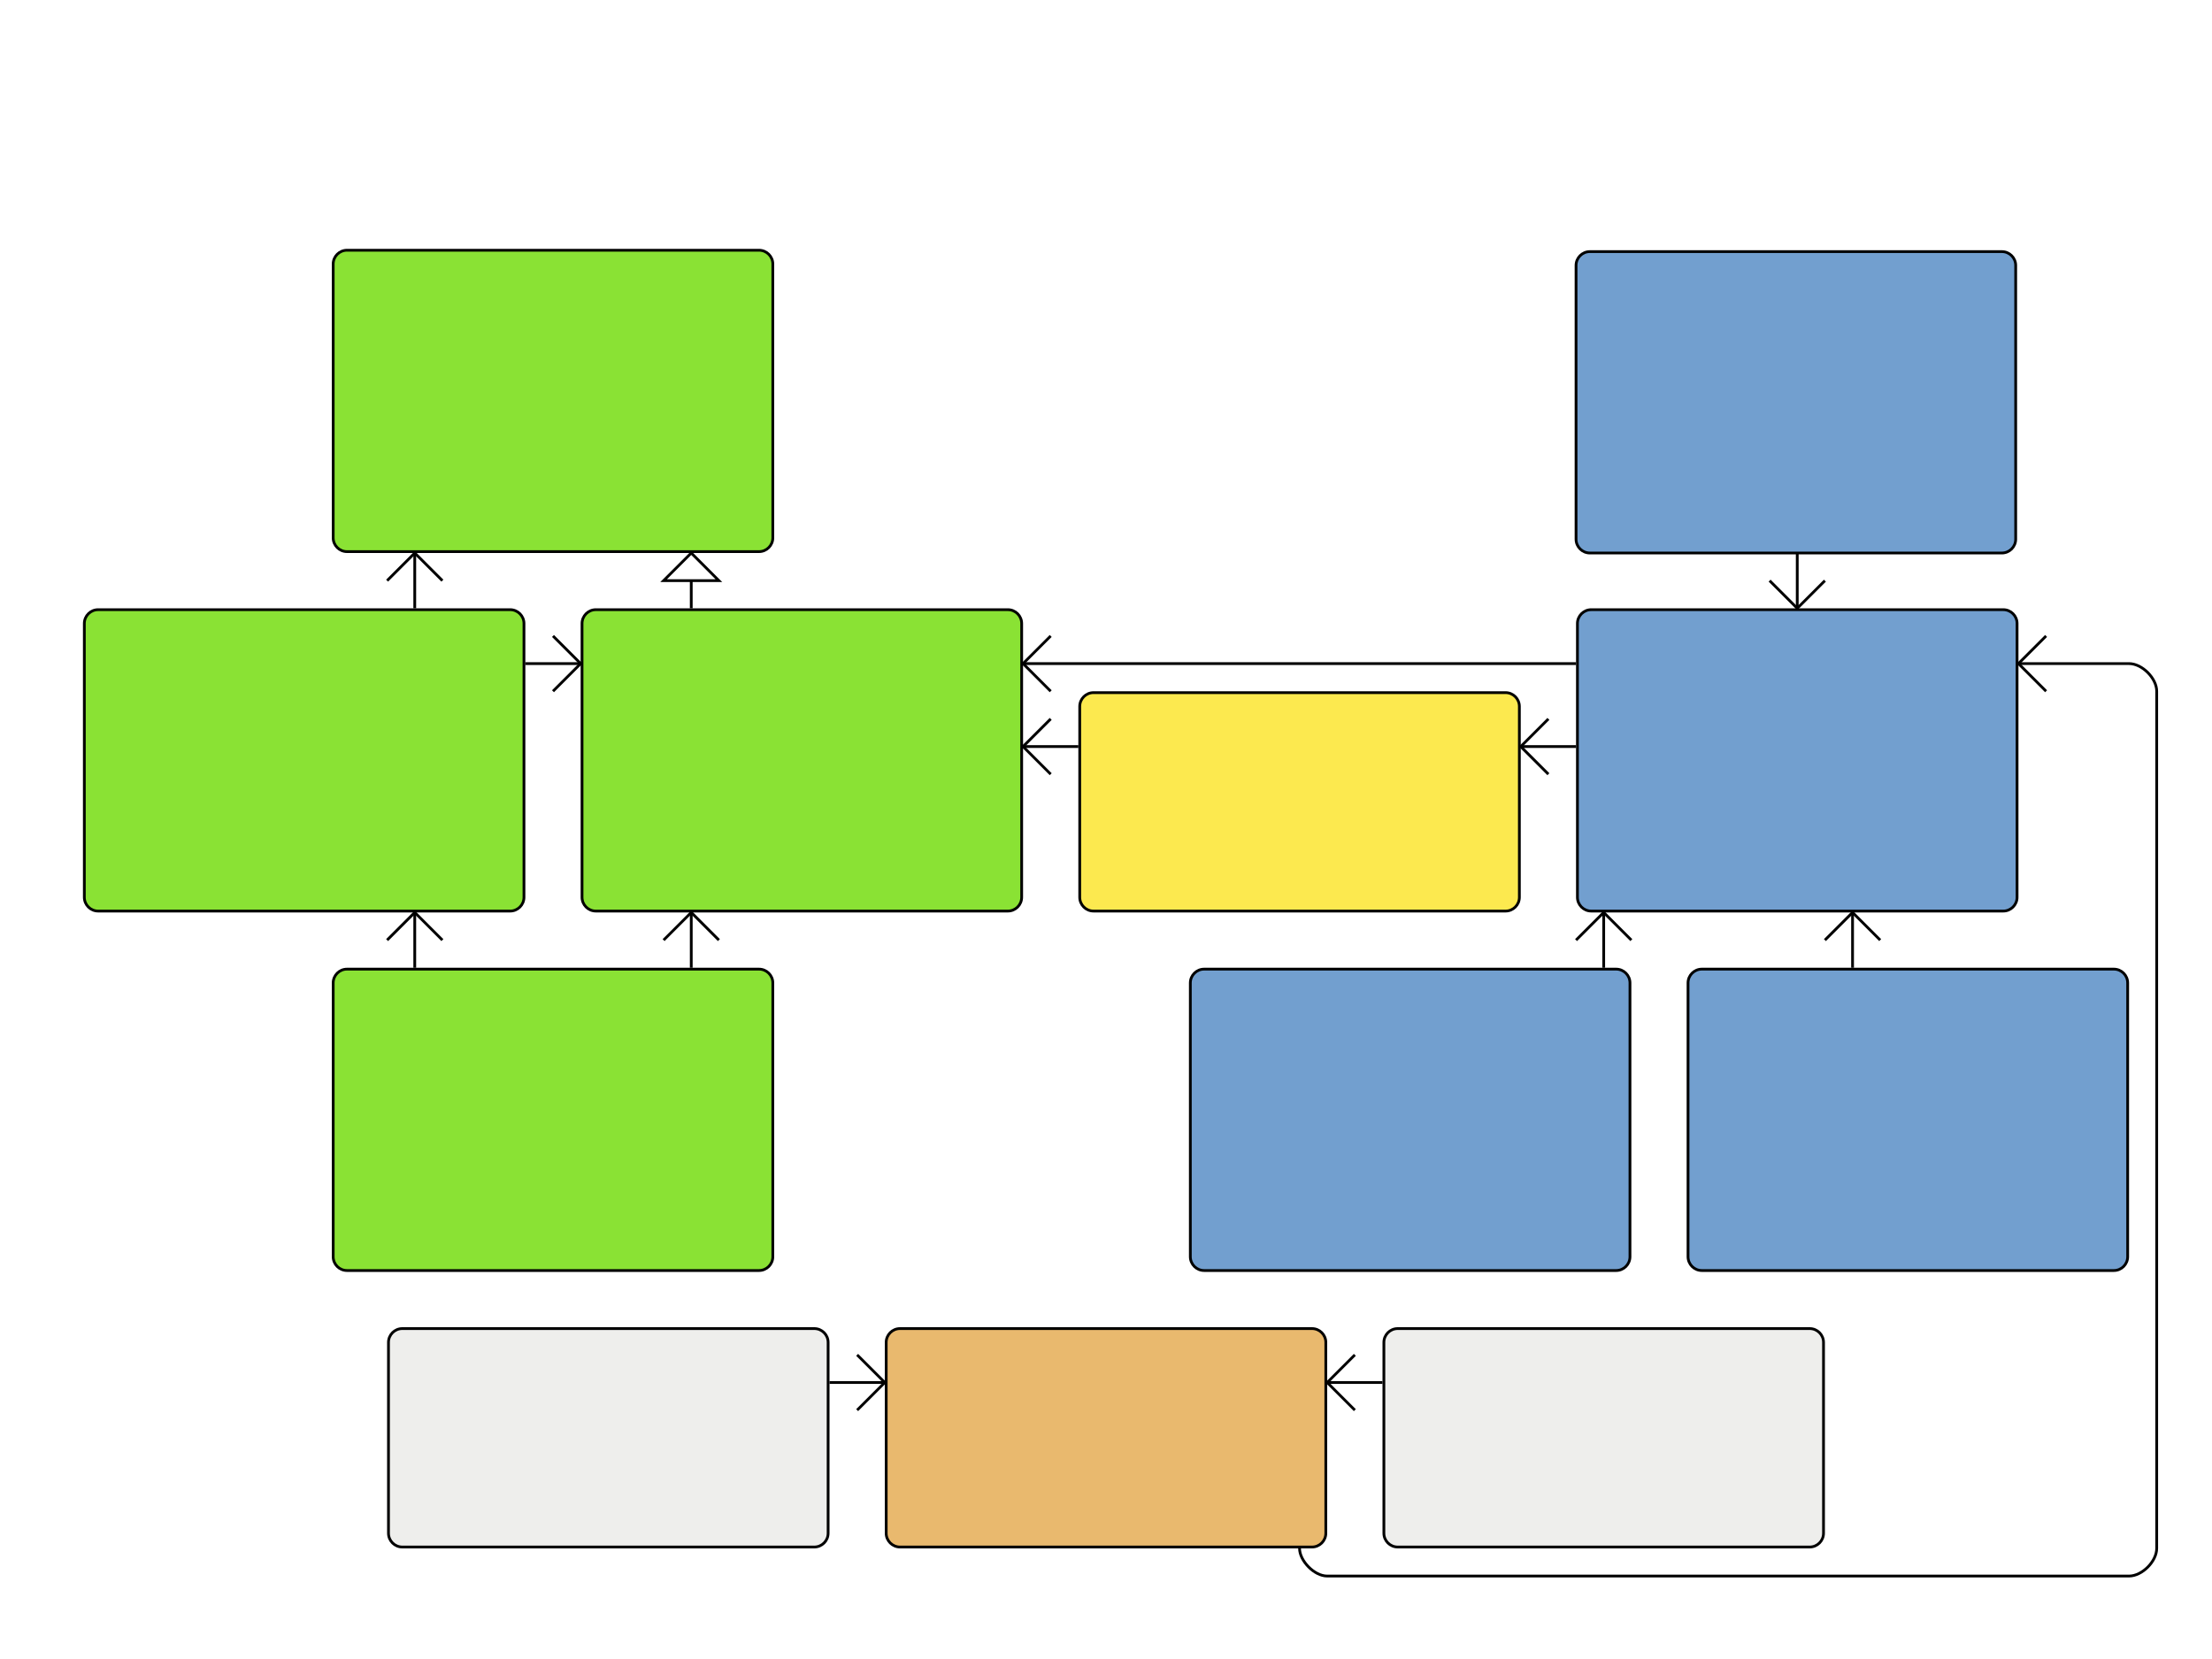
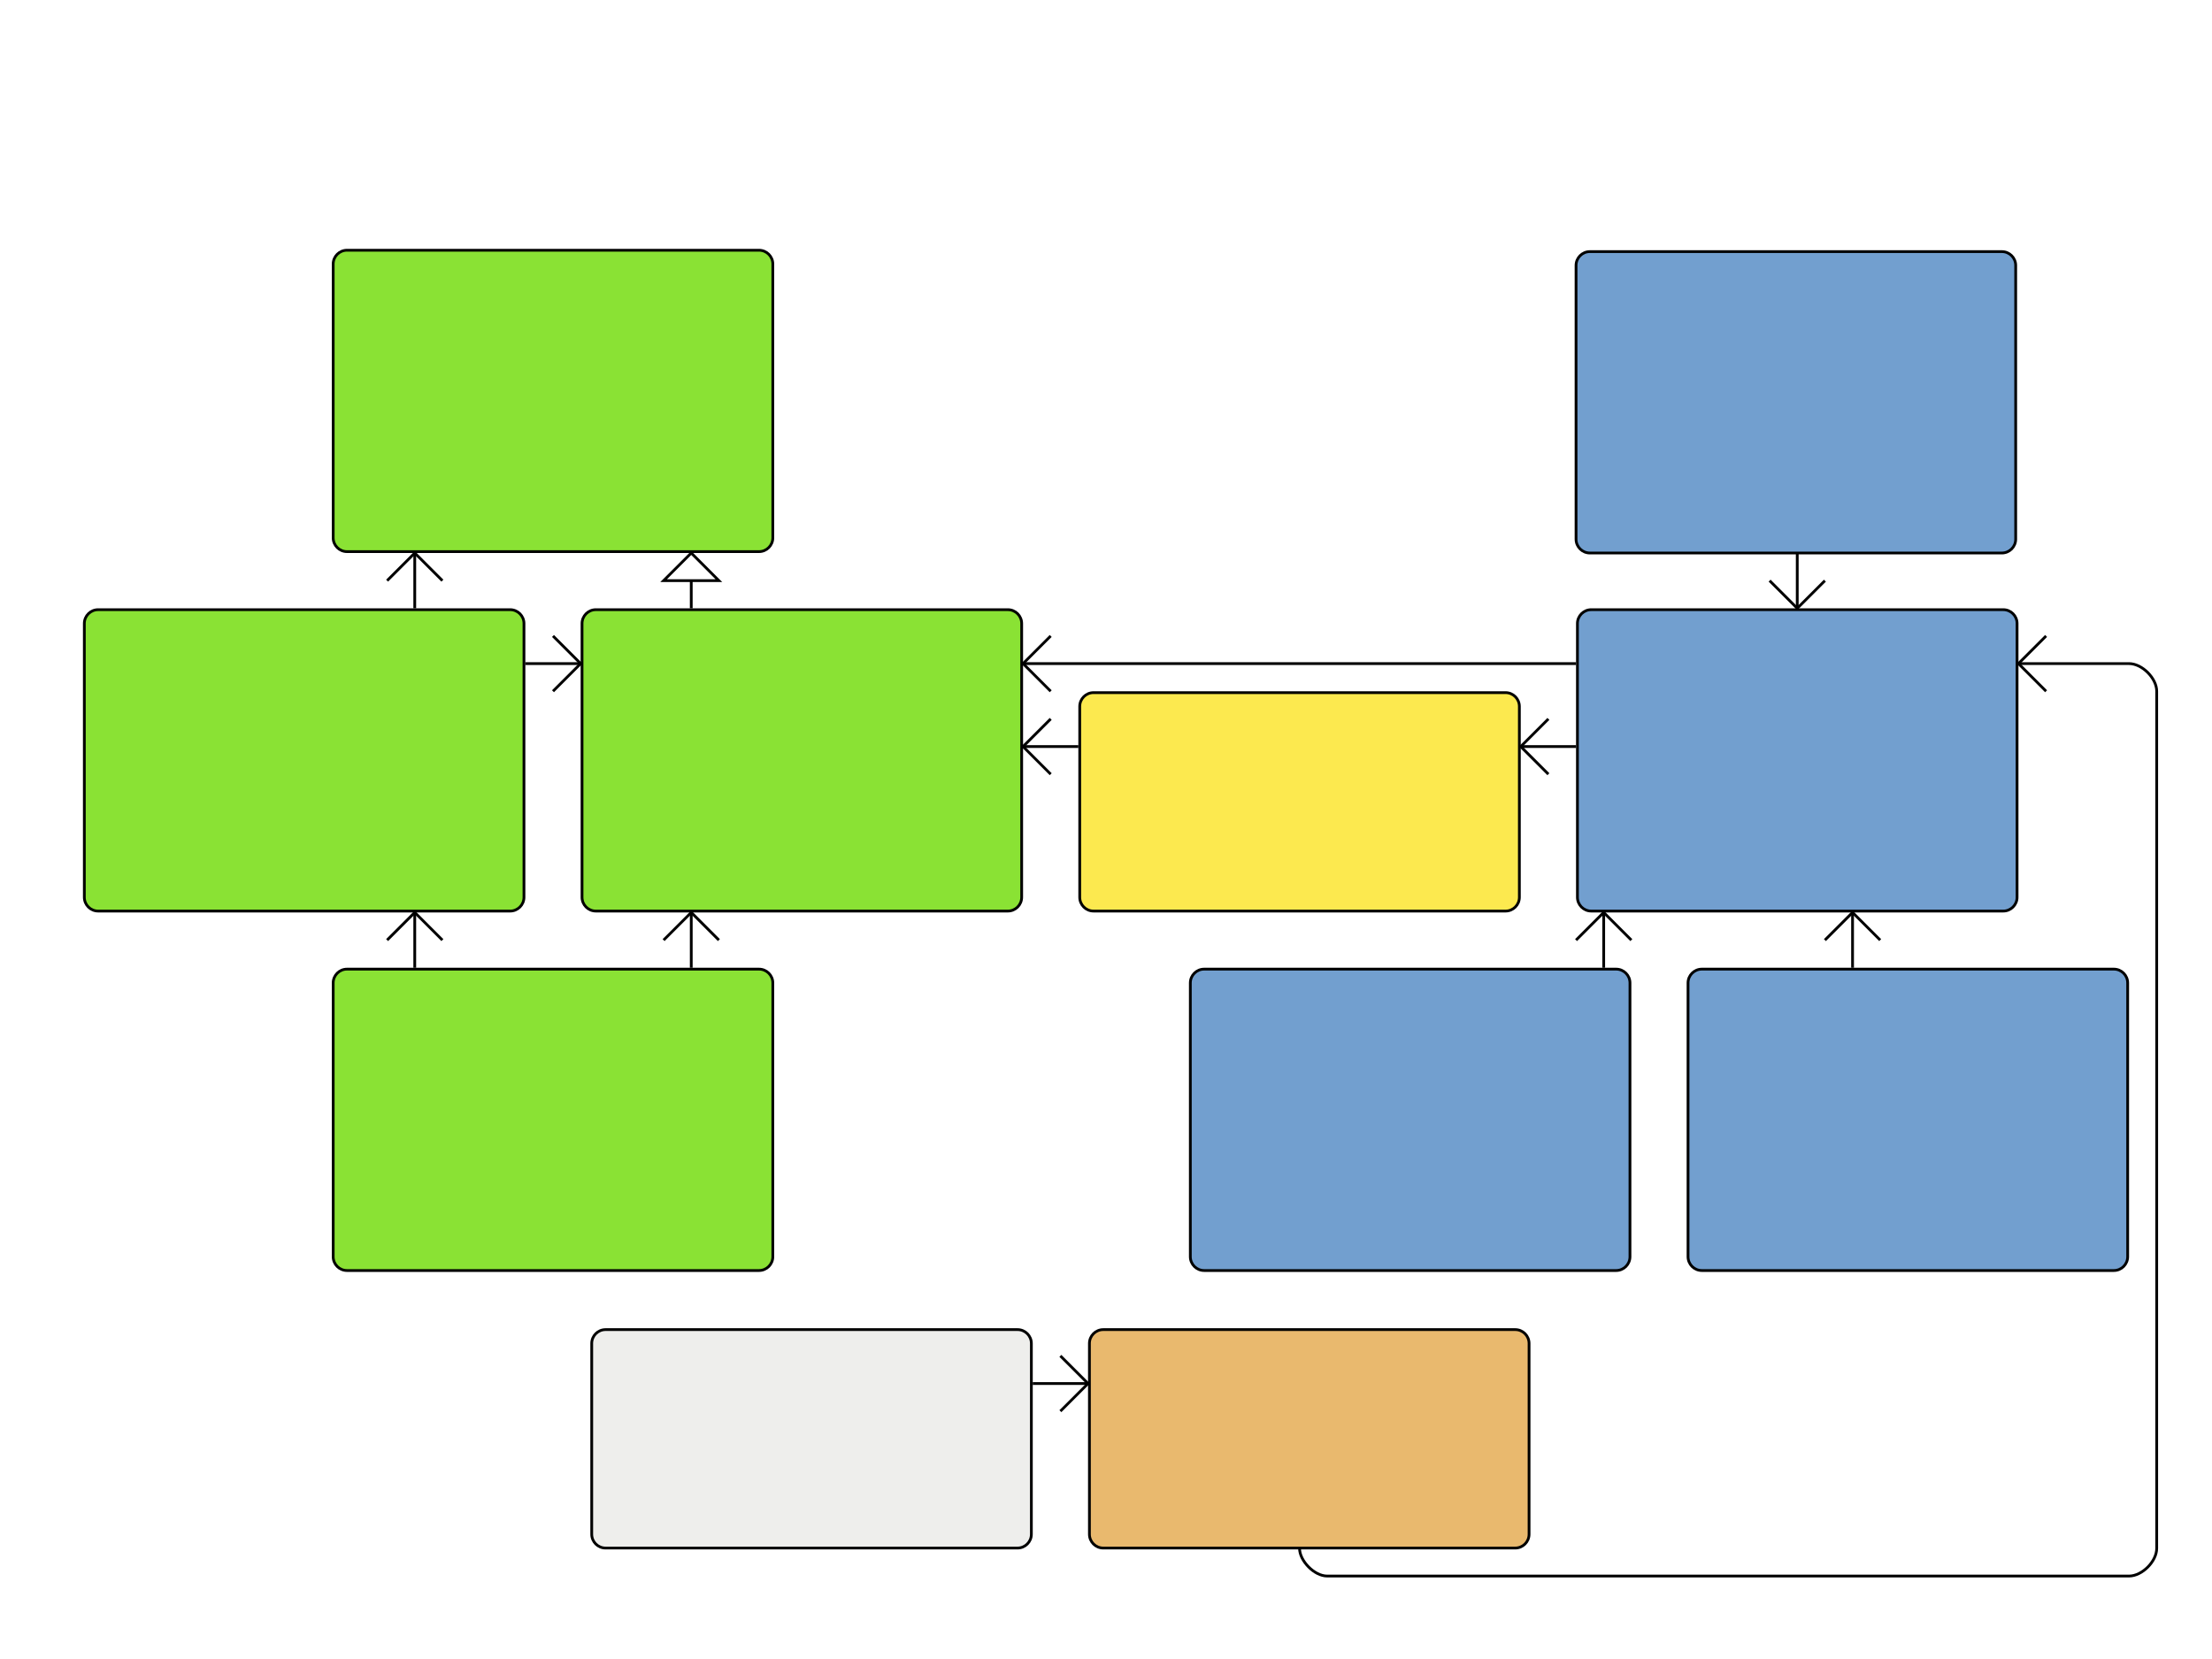
<svg xmlns="http://www.w3.org/2000/svg" width="800" height="600" id="svg2" version="1.1">
  <defs id="defs4">
    <radialGradient id="SVGID_1_" cx="465.055" cy="37.438" r="62.066" gradientTransform="matrix(1.2008,0,0,1.2008,-2.6494,5.1397)" gradientUnits="userSpaceOnUse">
      <stop offset="0" style="stop-color:#558B3E" id="stop38" />
      <stop offset="1" style="stop-color:#C4DE8F" id="stop40" />
    </radialGradient>
    <radialGradient id="SVGID_2_" cx="465.055" cy="37.438" r="62.071" gradientTransform="matrix(1.2008,0,0,1.2008,-2.6494,5.1397)" gradientUnits="userSpaceOnUse">
      <stop offset="0" style="stop-color:#558B3E" id="stop45" />
      <stop offset="1" style="stop-color:#C4DE8F" id="stop47" />
    </radialGradient>
    <radialGradient id="SVGID_3_" cx="555.844" cy="50.199" r="74.195" gradientTransform="matrix(1.0045,0,0,1.0045,-2.5566,-0.3306)" gradientUnits="userSpaceOnUse">
      <stop offset="0" style="stop-color:#558B3E" id="stop54" />
      <stop offset="1" style="stop-color:#C4DE8F" id="stop56" />
    </radialGradient>
    <radialGradient id="SVGID_4_" cx="465.055" cy="37.438" r="62.065" gradientTransform="matrix(1.2008,0,0,1.2008,-2.6494,5.1397)" gradientUnits="userSpaceOnUse">
      <stop offset="0" style="stop-color:#558B3E" id="stop65" />
      <stop offset="1" style="stop-color:#C4DE8F" id="stop67" />
    </radialGradient>
    <radialGradient id="SVGID_5_" cx="555.843" cy="50.201" r="74.196" gradientTransform="matrix(1.0045,0,0,1.0045,-2.5566,-0.3306)" gradientUnits="userSpaceOnUse">
      <stop offset="0" style="stop-color:#558B3E" id="stop74" />
      <stop offset="1" style="stop-color:#C4DE8F" id="stop76" />
    </radialGradient>
    <radialGradient id="SVGID_6_" cx="465.051" cy="37.431" r="62.046" gradientTransform="matrix(1.2008,0,0,1.2008,-2.6494,5.1397)" gradientUnits="userSpaceOnUse">
      <stop offset="0" style="stop-color:#558B3E" id="stop81" />
      <stop offset="1" style="stop-color:#C4DE8F" id="stop83" />
    </radialGradient>
    <radialGradient id="SVGID_7_" cx="465.052" cy="37.438" r="62.06" gradientTransform="matrix(1.2008,0,0,1.2008,-2.6494,5.1397)" gradientUnits="userSpaceOnUse">
      <stop offset="0" style="stop-color:#558B3E" id="stop88" />
      <stop offset="1" style="stop-color:#C4DE8F" id="stop90" />
    </radialGradient>
    <radialGradient id="SVGID_8_" cx="465.055" cy="37.438" r="62.064" gradientTransform="matrix(1.2008,0,0,1.2008,-2.6494,5.1397)" gradientUnits="userSpaceOnUse">
      <stop offset="0" style="stop-color:#558B3E" id="stop95" />
      <stop offset="1" style="stop-color:#C4DE8F" id="stop97" />
    </radialGradient>
    <radialGradient id="SVGID_9_" cx="465.054" cy="37.441" r="62.056" gradientTransform="matrix(1.2008,0,0,1.2008,-2.6494,5.1397)" gradientUnits="userSpaceOnUse">
      <stop offset="0" style="stop-color:#558B3E" id="stop102" />
      <stop offset="1" style="stop-color:#C4DE8F" id="stop104" />
    </radialGradient>
    <radialGradient id="SVGID_10_" cx="461.502" cy="14.53" r="13.034" gradientTransform="matrix(1.1117,0,0,1.1117,19.8594,50.7172)" gradientUnits="userSpaceOnUse">
      <stop offset="0" style="stop-color:#558B3E" id="stop109" />
      <stop offset="0.313" style="stop-color:#588C3F" id="stop111" />
      <stop offset="0.486" style="stop-color:#5F9042" id="stop113" />
      <stop offset="0.625" style="stop-color:#6C9849" id="stop115" />
      <stop offset="0.746" style="stop-color:#7DA454" id="stop117" />
      <stop offset="0.855" style="stop-color:#93B467" id="stop119" />
      <stop offset="0.954" style="stop-color:#B1CC7F" id="stop121" />
      <stop offset="1" style="stop-color:#C4DE8F" id="stop123" />
    </radialGradient>
    <radialGradient id="SVGID_11_" cx="506.772" cy="-18.392" r="18.006" gradientTransform="matrix(1.1117,0,0,1.1117,19.8594,50.7172)" gradientUnits="userSpaceOnUse">
      <stop offset="0" style="stop-color:#558B3E" id="stop128" />
      <stop offset="0.313" style="stop-color:#588C3F" id="stop130" />
      <stop offset="0.486" style="stop-color:#5F9042" id="stop132" />
      <stop offset="0.625" style="stop-color:#6C9849" id="stop134" />
      <stop offset="0.746" style="stop-color:#7DA454" id="stop136" />
      <stop offset="0.855" style="stop-color:#93B467" id="stop138" />
      <stop offset="0.954" style="stop-color:#B1CC7F" id="stop140" />
      <stop offset="1" style="stop-color:#C4DE8F" id="stop142" />
    </radialGradient>
    <radialGradient id="SVGID_12_" cx="497.169" cy="2.185" r="15.105" gradientTransform="matrix(1.1117,0,0,1.1117,19.8594,50.7172)" gradientUnits="userSpaceOnUse">
      <stop offset="0" style="stop-color:#558B3E" id="stop147" />
      <stop offset="0.313" style="stop-color:#588C3F" id="stop149" />
      <stop offset="0.486" style="stop-color:#5F9042" id="stop151" />
      <stop offset="0.625" style="stop-color:#6C9849" id="stop153" />
      <stop offset="0.746" style="stop-color:#7DA454" id="stop155" />
      <stop offset="0.855" style="stop-color:#93B467" id="stop157" />
      <stop offset="0.954" style="stop-color:#B1CC7F" id="stop159" />
      <stop offset="1" style="stop-color:#C4DE8F" id="stop161" />
    </radialGradient>
  </defs>
  <g id="layer1" transform="translate(0,-452.3622)">
    <flowRoot xml:space="preserve" id="flowRoot4302" style="font-style:normal;font-variant:normal;font-weight:normal;font-stretch:normal;line-height:0.01%;font-family:'Liberation Sans';-inkscape-font-specification:'Liberation Sans, Normal';text-align:center;writing-mode:lr-tb;text-anchor:middle;fill:#000000;fill-opacity:1;stroke:none" transform="translate(-20,252.3621)">
      <flowRegion id="flowRegion4304">
        <rect id="rect4306" width="740" height="90" x="50" y="220" style="font-size:36px;text-align:center;text-anchor:middle" />
      </flowRegion>
      <flowPara id="flowPara4621" style="font-size:36px;line-height:1.25">Methodology overview</flowPara>
    </flowRoot>
    <g id="g3709" transform="translate(0,20)" />
    <flowRoot xml:space="preserve" id="flowRoot4157" style="font-style:normal;font-weight:normal;line-height:0.01%;font-family:sans-serif;letter-spacing:0px;word-spacing:0px;fill:#000000;fill-opacity:1;stroke:none;stroke-width:1px;stroke-linecap:butt;stroke-linejoin:miter;stroke-opacity:1">
      <flowRegion id="flowRegion4159" style="font-family:sans-serif">
        <rect id="rect4161" width="10.955" height="72.472" x="16.011" y="-53.933" style="font-family:sans-serif" />
      </flowRegion>
      <flowPara id="flowPara4163" style="font-size:40px;line-height:1.25;font-family:sans-serif"> </flowPara>
    </flowRoot>
    <flowRoot transform="translate(-20,362.3618)" xml:space="preserve" id="flowRoot4302-6" style="font-style:normal;font-variant:normal;font-weight:normal;font-stretch:normal;line-height:0.01%;font-family:'Liberation Sans';-inkscape-font-specification:'Liberation Sans, Normal';text-align:center;writing-mode:lr-tb;text-anchor:middle;display:inline;fill:#000000;fill-opacity:1;stroke:none">
      <flowRegion id="flowRegion4304-7">
        <rect id="rect4306-3" width="740" height="40" x="50" y="150" style="font-size:14px;text-align:center;text-anchor:middle" />
      </flowRegion>
-       <flowPara id="flowPara3157" style="font-size:14px;line-height:1.25">Relation between code, examples, unit tests, integration tests, stress tests, documentation and slides</flowPara>
+       <flowPara id="flowPara3157" style="font-size:14px;line-height:1.25">Relation between code, examples, unit tests, integration tests, stress tests and documentation</flowPara>
    </flowRoot>
    <rect ry="5" rx="5" style="fill:#8ae234;stroke:#000000;stroke-width:1;stroke-linecap:round;stroke-linejoin:round;stroke-miterlimit:4;stroke-dasharray:none" id="rect3968" width="159" height="109" x="120.5" y="542.862" />
    <flowRoot transform="translate(-220.5,468.0845)" xml:space="preserve" id="flowRoot3970" style="font-style:normal;font-variant:normal;font-weight:normal;font-stretch:normal;line-height:0.01%;font-family:'Liberation Sans';-inkscape-font-specification:'Liberation Sans, Normal';text-align:center;writing-mode:lr-tb;text-anchor:middle;fill:#000000;fill-opacity:1;stroke:none">
      <flowRegion id="flowRegion3972">
        <rect id="rect3974" width="159.5" height="26.226" x="340.5" y="74.278" style="font-size:20px" />
      </flowRegion>
      <flowPara id="flowPara3976" style="font-size:20px;line-height:1.25">api</flowPara>
      <flowPara id="flowPara3978" style="font-size:20px;line-height:1.25"> </flowPara>
    </flowRoot>
    <flowRoot style="font-style:normal;font-variant:normal;font-weight:normal;font-stretch:normal;line-height:0.01%;font-family:'Liberation Sans';-inkscape-font-specification:'Liberation Sans, Normal';text-align:start;writing-mode:lr-tb;text-anchor:start;fill:#000000;fill-opacity:1;stroke:none" id="flowRoot3980" xml:space="preserve" transform="translate(-220,504.9595)">
      <flowRegion id="flowRegion3982">
        <rect style="font-size:12px;text-align:start;text-anchor:start" y="67.403" x="350" height="79.5" width="149.5" id="rect3984" />
      </flowRegion>
      <flowPara style="font-size:12px;line-height:1.25;fill:#000000;fill-opacity:1" id="flowPara3986">Backwards compatible API</flowPara>
      <flowPara id="flowPara3992" style="font-size:12px;line-height:1.25;fill:#000000;fill-opacity:1">Mostly interfaces</flowPara>
      <flowPara style="font-size:12px;line-height:1.25;fill:#000000;fill-opacity:1" id="flowPara3493"> </flowPara>
      <flowPara style="font-size:12px;line-height:1.25;fill:#000000;fill-opacity:1" id="flowPara3495"> </flowPara>
      <flowPara id="flowPara3994" style="font-size:12px;line-height:1.25;fill:#000000;fill-opacity:1">See <flowSpan style="font-style:italic" id="flowSpan3486">Solver </flowSpan>
      </flowPara>
      <flowPara id="flowPara3996" style="font-size:12px;line-height:1.25;fill:#000000;fill-opacity:1"> </flowPara>
    </flowRoot>
    <rect y="672.862" x="570.5" height="109" width="159" id="rect3998" style="fill:#729fcf;stroke:#000000;stroke-width:1;stroke-linecap:round;stroke-linejoin:round;stroke-miterlimit:4;stroke-dasharray:none" rx="5" ry="5" />
    <flowRoot style="font-style:normal;font-variant:normal;font-weight:normal;font-stretch:normal;line-height:0.01%;font-family:'Liberation Sans';-inkscape-font-specification:'Liberation Sans, Normal';text-align:center;writing-mode:lr-tb;text-anchor:middle;fill:#000000;fill-opacity:1;stroke:none" id="flowRoot4000" xml:space="preserve" transform="translate(229.5,598.0846)">
      <flowRegion id="flowRegion4002">
        <rect style="font-size:20px" y="74.278" x="340.5" height="26.226" width="159.5" id="rect4004" />
      </flowRegion>
      <flowPara id="flowPara4006" style="font-size:20px;line-height:1.25">Examples</flowPara>
      <flowPara id="flowPara4008" style="font-size:20px;line-height:1.25"> </flowPara>
    </flowRoot>
    <flowRoot transform="translate(230,634.9595)" xml:space="preserve" id="flowRoot4010" style="font-style:normal;font-variant:normal;font-weight:normal;font-stretch:normal;line-height:0.01%;font-family:'Liberation Sans';-inkscape-font-specification:'Liberation Sans, Normal';text-align:start;writing-mode:lr-tb;text-anchor:start;fill:#000000;fill-opacity:1;stroke:none">
      <flowRegion id="flowRegion4012">
        <rect id="rect4014" width="149.5" height="79.5" x="350" y="67.403" style="font-size:12px;text-align:start;text-anchor:start" />
      </flowRegion>
      <flowPara id="flowPara4016" style="font-size:12px;line-height:1.25;fill:#000000;fill-opacity:1">Realistic use cases, often</flowPara>
      <flowPara style="font-size:12px;line-height:1.25;fill:#000000;fill-opacity:1" id="flowPara3622">definied by a competition</flowPara>
      <flowPara style="font-size:12px;line-height:1.25;fill:#000000;fill-opacity:1" id="flowPara4020">Strawmans new features</flowPara>
      <flowPara style="font-size:12px;line-height:1.25;fill:#000000;fill-opacity:1" id="flowPara3868">Experience user feeling</flowPara>
      <flowPara style="font-style:italic;font-size:12px;line-height:1.25;fill:#000000;fill-opacity:1" id="flowPara3609">
        <flowSpan id="flowSpan3660" style="font-style:normal;fill:#000000;fill-opacity:1">See </flowSpan>CloudBalance</flowPara>
    </flowRoot>
    <rect ry="5" rx="5" style="fill:#8ae234;stroke:#000000;stroke-width:1;stroke-linecap:round;stroke-linejoin:round;stroke-miterlimit:4;stroke-dasharray:none" id="rect4058" width="159" height="109" x="30.5" y="672.862" />
    <flowRoot transform="translate(-310.5,598.0846)" xml:space="preserve" id="flowRoot4060" style="font-style:normal;font-variant:normal;font-weight:normal;font-stretch:normal;line-height:0.01%;font-family:'Liberation Sans';-inkscape-font-specification:'Liberation Sans, Normal';text-align:center;writing-mode:lr-tb;text-anchor:middle;fill:#000000;fill-opacity:1;stroke:none">
      <flowRegion id="flowRegion4062">
        <rect id="rect4064" width="159.5" height="26.226" x="340.5" y="74.278" style="font-size:20px" />
      </flowRegion>
      <flowPara id="flowPara4066" style="font-size:20px;line-height:1.25">config</flowPara>
      <flowPara id="flowPara4068" style="font-size:20px;line-height:1.25"> </flowPara>
    </flowRoot>
    <flowRoot style="font-style:normal;font-variant:normal;font-weight:normal;font-stretch:normal;line-height:0.01%;font-family:'Liberation Sans';-inkscape-font-specification:'Liberation Sans, Normal';text-align:start;writing-mode:lr-tb;text-anchor:start;fill:#000000;fill-opacity:1;stroke:none" id="flowRoot4070" xml:space="preserve" transform="translate(-310,635.4597)">
      <flowRegion id="flowRegion4072">
        <rect style="font-size:12px;text-align:start;text-anchor:start" y="67.403" x="350" height="100" width="140" id="rect4074" />
      </flowRegion>
      <flowPara style="font-size:12px;line-height:1.25;fill:#000000;fill-opacity:1" id="flowPara4316">Maps solver config XML.</flowPara>
      <flowPara style="font-size:12px;line-height:1.25;fill:#000000;fill-opacity:1" id="flowPara4320">Builder of impl classes.</flowPara>
      <flowPara id="flowPara4084" style="font-size:12px;line-height:1.25;fill:#000000;fill-opacity:1">User friendly, validation, configuration by exception</flowPara>
      <flowPara id="flowPara4086" style="font-size:12px;line-height:1.25;fill:#000000;fill-opacity:1">See <flowSpan style="font-style:italic" id="flowSpan4328">AcceptorConfig</flowSpan>
      </flowPara>
    </flowRoot>
    <rect y="672.862" x="210.5" height="109" width="159" id="rect4088" style="fill:#8ae234;stroke:#000000;stroke-width:1;stroke-linecap:round;stroke-linejoin:round;stroke-miterlimit:4;stroke-dasharray:none" rx="5" ry="5" />
    <flowRoot style="font-style:normal;font-variant:normal;font-weight:normal;font-stretch:normal;line-height:0.01%;font-family:'Liberation Sans';-inkscape-font-specification:'Liberation Sans, Normal';text-align:center;writing-mode:lr-tb;text-anchor:middle;fill:#000000;fill-opacity:1;stroke:none" id="flowRoot4090" xml:space="preserve" transform="translate(-130.5,598.0846)">
      <flowRegion id="flowRegion4092">
        <rect style="font-size:20px" y="74.278" x="340.5" height="26.226" width="159.5" id="rect4094" />
      </flowRegion>
      <flowPara id="flowPara4096" style="font-size:20px;line-height:1.25">impl</flowPara>
      <flowPara id="flowPara4098" style="font-size:20px;line-height:1.25"> </flowPara>
    </flowRoot>
    <flowRoot transform="translate(-130,634.9595)" xml:space="preserve" id="flowRoot4100" style="font-style:normal;font-variant:normal;font-weight:normal;font-stretch:normal;line-height:0.01%;font-family:'Liberation Sans';-inkscape-font-specification:'Liberation Sans, Normal';text-align:start;writing-mode:lr-tb;text-anchor:start;fill:#000000;fill-opacity:1;stroke:none">
      <flowRegion id="flowRegion4102">
        <rect id="rect4104" width="149.5" height="79.5" x="350" y="67.403" style="font-size:12px;text-align:start;text-anchor:start" />
      </flowRegion>
      <flowPara id="flowPara4106" style="font-size:12px;line-height:1.25;fill:#000000;fill-opacity:1">Runtime classes</flowPara>
      <flowPara style="font-size:12px;line-height:1.25;fill:#000000;fill-opacity:1" id="flowPara4108">Includes optimization algos</flowPara>
      <flowPara style="font-size:12px;line-height:1.25;fill:#000000;fill-opacity:1" id="flowPara4112">Performance friendly</flowPara>
      <flowPara style="font-size:12px;line-height:1.25;fill:#000000;fill-opacity:1" id="flowPara3662"> </flowPara>
      <flowPara style="font-size:12px;line-height:1.25;fill:#000000;fill-opacity:1" id="flowPara3535">See <flowSpan style="font-style:italic" id="flowSpan3531">EntityTabuAcceptor</flowSpan>
      </flowPara>
      <flowPara style="font-size:12px;line-height:1.25;fill:#000000;fill-opacity:1" id="flowPara4116"> </flowPara>
    </flowRoot>
    <rect ry="5" rx="5" style="fill:#729fcf;stroke:#000000;stroke-width:1;stroke-linecap:round;stroke-linejoin:round;stroke-miterlimit:4;stroke-dasharray:none" id="rect4118" width="159" height="109" x="570" y="543.362" />
    <flowRoot transform="translate(229,468.5845)" xml:space="preserve" id="flowRoot4120" style="font-style:normal;font-variant:normal;font-weight:normal;font-stretch:normal;line-height:0.01%;font-family:'Liberation Sans';-inkscape-font-specification:'Liberation Sans, Normal';text-align:center;writing-mode:lr-tb;text-anchor:middle;fill:#000000;fill-opacity:1;stroke:none">
      <flowRegion id="flowRegion4122">
        <rect id="rect4124" width="159.5" height="26.226" x="340.5" y="74.278" style="font-size:20px" />
      </flowRegion>
      <flowPara id="flowPara4128" style="font-size:20px;line-height:1.25">Swing examples</flowPara>
    </flowRoot>
    <flowRoot style="font-style:normal;font-variant:normal;font-weight:normal;font-stretch:normal;line-height:0.01%;font-family:'Liberation Sans';-inkscape-font-specification:'Liberation Sans, Normal';text-align:start;writing-mode:lr-tb;text-anchor:start;fill:#000000;fill-opacity:1;stroke:none" id="flowRoot4130" xml:space="preserve" transform="translate(229.5,505.4595)">
      <flowRegion id="flowRegion4132">
        <rect style="font-size:12px;text-align:start;text-anchor:start" y="67.403" x="350" height="79.5" width="149.5" id="rect4134" />
      </flowRegion>
      <flowPara id="flowPara4138" style="font-size:12px;line-height:1.25;fill:#000000;fill-opacity:1">Swing user interface </flowPara>
      <flowPara style="font-size:12px;line-height:1.25;fill:#000000;fill-opacity:1" id="flowPara3599">Easy to run, offline</flowPara>
      <flowPara style="font-size:12px;line-height:1.25;fill:#000000;fill-opacity:1" id="flowPara3601">Demo presentation/video</flowPara>
      <flowPara id="flowPara4144" style="font-size:12px;line-height:1.25;fill:#000000;fill-opacity:1">Useful for manual testing</flowPara>
      <flowPara id="flowPara4146" style="font-size:12px;line-height:1.25;fill:#000000;fill-opacity:1">See <flowSpan style="font-style:italic" id="flowSpan3592">CloudBalancingPanel</flowSpan>
      </flowPara>
    </flowRoot>
    <rect y="702.862" x="390.5" height="79" width="159" id="rect4178" style="fill:#fce94f;stroke:#000000;stroke-width:1;stroke-linecap:round;stroke-linejoin:round;stroke-miterlimit:4;stroke-dasharray:none" rx="5" ry="5" />
    <flowRoot style="font-style:normal;font-variant:normal;font-weight:normal;font-stretch:normal;line-height:0.01%;font-family:'Liberation Sans';-inkscape-font-specification:'Liberation Sans, Normal';text-align:center;writing-mode:lr-tb;text-anchor:middle;fill:#000000;fill-opacity:1;stroke:none" id="flowRoot4180" xml:space="preserve" transform="translate(49.50001,628.0848)">
      <flowRegion id="flowRegion4182">
        <rect style="font-size:20px" y="74.278" x="340.5" height="26.226" width="159.5" id="rect4184" />
      </flowRegion>
      <flowPara id="flowPara4186" style="font-size:20px;line-height:1.25">benchmark</flowPara>
      <flowPara id="flowPara4188" style="font-size:20px;line-height:1.25"> </flowPara>
    </flowRoot>
    <flowRoot transform="translate(50,664.9597)" xml:space="preserve" id="flowRoot4190" style="font-style:normal;font-variant:normal;font-weight:normal;font-stretch:normal;line-height:0.01%;font-family:'Liberation Sans';-inkscape-font-specification:'Liberation Sans, Normal';text-align:start;writing-mode:lr-tb;text-anchor:start;fill:#000000;fill-opacity:1;stroke:none">
      <flowRegion id="flowRegion4192">
        <rect id="rect4194" width="150" height="50" x="350" y="67.403" style="font-size:12px;text-align:start;text-anchor:start" />
      </flowRegion>
      <flowPara style="font-size:12px;line-height:1.25;fill:#000000;fill-opacity:1" id="flowPara3760">Benchmarkers, stastistics</flowPara>
      <flowPara style="font-size:12px;line-height:1.25;fill:#000000;fill-opacity:1" id="flowPara3876">Generates HTML report.</flowPara>
      <flowPara style="font-size:12px;line-height:1.25;fill:#000000;fill-opacity:1" id="flowPara3762">
        <flowSpan style="font-size:12px" id="flowSpan3766">See</flowSpan>
        <flowSpan style="font-style:italic" id="flowSpan3764"> SingleBench...Result</flowSpan>
      </flowPara>
      <flowPara style="font-size:12px;line-height:1.25;fill:#000000;fill-opacity:1" id="flowPara4206"> </flowPara>
    </flowRoot>
    <rect ry="5" rx="5" style="fill:#8ae234;stroke:#000000;stroke-width:1;stroke-linecap:round;stroke-linejoin:round;stroke-miterlimit:4;stroke-dasharray:none" id="rect4208" width="159" height="109" x="120.5" y="802.862" />
    <flowRoot transform="translate(-220.5,728.0846)" xml:space="preserve" id="flowRoot4210" style="font-style:normal;font-variant:normal;font-weight:normal;font-stretch:normal;line-height:0.01%;font-family:'Liberation Sans';-inkscape-font-specification:'Liberation Sans, Normal';text-align:center;writing-mode:lr-tb;text-anchor:middle;fill:#000000;fill-opacity:1;stroke:none">
      <flowRegion id="flowRegion4212">
        <rect id="rect4214" width="159.5" height="26.226" x="340.5" y="74.278" style="font-size:20px" />
      </flowRegion>
      <flowPara id="flowPara4216" style="font-size:20px;line-height:1.25">Unit tests</flowPara>
      <flowPara id="flowPara4218" style="font-size:20px;line-height:1.25"> </flowPara>
    </flowRoot>
    <flowRoot style="font-style:normal;font-variant:normal;font-weight:normal;font-stretch:normal;line-height:0.01%;font-family:'Liberation Sans';-inkscape-font-specification:'Liberation Sans, Normal';text-align:start;writing-mode:lr-tb;text-anchor:start;fill:#000000;fill-opacity:1;stroke:none" id="flowRoot4220" xml:space="preserve" transform="translate(-220,764.9595)">
      <flowRegion id="flowRegion4222">
        <rect style="font-size:12px;text-align:start;text-anchor:start" y="67.403" x="350" height="79.5" width="149.5" id="rect4224" />
      </flowRegion>
      <flowPara id="flowPara4234" style="font-size:12px;line-height:1.25;fill:#000000;fill-opacity:1">Unit tests of a single class</flowPara>
      <flowPara style="font-size:12px;line-height:1.25;fill:#000000;fill-opacity:1" id="flowPara3525">Other classes are mocked</flowPara>
      <flowPara style="font-size:12px;line-height:1.25;fill:#000000;fill-opacity:1" id="flowPara3548">Very fast (seconds in total)</flowPara>
      <flowPara style="font-size:12px;line-height:1.25;fill:#000000;fill-opacity:1" id="flowPara3772"> </flowPara>
      <flowPara style="font-size:12px;line-height:1.25;fill:#000000;fill-opacity:1" id="flowPara3538">
        <flowSpan style="font-size:12px" id="flowSpan3650">See</flowSpan>
        <flowSpan style="font-style:italic" id="flowSpan3529"> EntityTabuAcc...Test  </flowSpan>
      </flowPara>
      <flowPara id="flowPara4236" style="font-size:12px;line-height:1.25;fill:#000000;fill-opacity:1"> </flowPara>
    </flowRoot>
    <rect y="802.862" x="430.5" height="109" width="159" id="rect4238" style="fill:#729fcf;stroke:#000000;stroke-width:1;stroke-linecap:round;stroke-linejoin:round;stroke-miterlimit:4;stroke-dasharray:none" rx="5" ry="5" />
    <flowRoot style="font-style:normal;font-variant:normal;font-weight:normal;font-stretch:normal;line-height:0.01%;font-family:'Liberation Sans';-inkscape-font-specification:'Liberation Sans, Normal';text-align:center;writing-mode:lr-tb;text-anchor:middle;fill:#000000;fill-opacity:1;stroke:none" id="flowRoot4240" xml:space="preserve" transform="translate(89.50001,728.0846)">
      <flowRegion id="flowRegion4242">
        <rect style="font-size:20px" y="74.278" x="340.5" height="26.226" width="159.5" id="rect4244" />
      </flowRegion>
      <flowPara id="flowPara4246" style="font-size:20px;line-height:1.25">Integration tests</flowPara>
      <flowPara id="flowPara4248" style="font-size:20px;line-height:1.25"> </flowPara>
    </flowRoot>
    <flowRoot transform="translate(90,764.9595)" xml:space="preserve" id="flowRoot4250" style="font-style:normal;font-variant:normal;font-weight:normal;font-stretch:normal;line-height:0.01%;font-family:'Liberation Sans';-inkscape-font-specification:'Liberation Sans, Normal';text-align:start;writing-mode:lr-tb;text-anchor:start;fill:#000000;fill-opacity:1;stroke:none">
      <flowRegion id="flowRegion4252">
        <rect id="rect4254" width="149.5" height="79.5" x="350" y="67.403" style="font-size:12px;text-align:start;text-anchor:start" />
      </flowRegion>
      <flowPara style="font-size:12px;line-height:1.25;fill:#000000;fill-opacity:1" id="flowPara3541">Solves 1 dataset for each example for seconds.</flowPara>
      <flowPara style="font-size:12px;line-height:1.25;fill:#000000;fill-opacity:1" id="flowPara4264">Fast (5 minutes in total)</flowPara>
      <flowPara style="font-size:12px;line-height:1.25;fill:#000000;fill-opacity:1" id="flowPara3800"> </flowPara>
      <flowPara style="font-style:italic;font-size:12px;line-height:1.25;fill:#000000;fill-opacity:1" id="flowPara3558">
-         <flowSpan id="flowSpan3624" style="font-style:normal;font-size:12px;fill:#000000;fill-opacity:1">See</flowSpan> CBPerformanceTest </flowPara>
+         <flowSpan id="flowSpan3624" style="font-style:normal;font-size:12px;fill:#000000;fill-opacity:1">See</flowSpan> CBSmokeTest </flowPara>
    </flowRoot>
    <rect ry="5" rx="5" style="fill:#729fcf;stroke:#000000;stroke-width:1;stroke-linecap:round;stroke-linejoin:round;stroke-miterlimit:4;stroke-dasharray:none" id="rect4268" width="159" height="109" x="610.5" y="802.862" />
    <flowRoot transform="translate(269.4999,728.0846)" xml:space="preserve" id="flowRoot4270" style="font-style:normal;font-variant:normal;font-weight:normal;font-stretch:normal;line-height:0.01%;font-family:'Liberation Sans';-inkscape-font-specification:'Liberation Sans, Normal';text-align:center;writing-mode:lr-tb;text-anchor:middle;fill:#000000;fill-opacity:1;stroke:none">
      <flowRegion id="flowRegion4272">
        <rect id="rect4274" width="159.5" height="26.226" x="340.5" y="74.278" style="font-size:20px" />
      </flowRegion>
      <flowPara id="flowPara4276" style="font-size:20px;line-height:1.25">Stress tests</flowPara>
      <flowPara id="flowPara4278" style="font-size:20px;line-height:1.25"> </flowPara>
    </flowRoot>
    <flowRoot style="font-style:normal;font-variant:normal;font-weight:normal;font-stretch:normal;line-height:0.01%;font-family:'Liberation Sans';-inkscape-font-specification:'Liberation Sans, Normal';text-align:start;writing-mode:lr-tb;text-anchor:start;fill:#000000;fill-opacity:1;stroke:none" id="flowRoot4280" xml:space="preserve" transform="translate(270,764.9595)">
      <flowRegion id="flowRegion4282">
        <rect style="font-size:12px;text-align:start;text-anchor:start" y="67.403" x="350" height="79.5" width="149.5" id="rect4284" />
      </flowRegion>
      <flowPara style="font-size:12px;line-height:1.25;fill:#000000;fill-opacity:1" id="flowPara4286">Solves all datasets for each</flowPara>
      <flowPara id="flowPara4290" style="font-size:12px;line-height:1.25;fill:#000000;fill-opacity:1">example for minutes.</flowPara>
      <flowPara id="flowPara4294" style="font-size:12px;line-height:1.25;fill:#000000;fill-opacity:1">Very slow (days in total)</flowPara>
      <flowPara style="font-size:12px;line-height:1.25;fill:#000000;fill-opacity:1" id="flowPara3872">Score corruption detection</flowPara>
      <flowPara id="flowPara4296" style="font-size:12px;line-height:1.25;fill:#000000;fill-opacity:1">
        <flowSpan style="font-size:12px" id="flowSpan3652">See</flowSpan> CB<flowSpan style="font-style:italic" id="flowSpan3575">SolveAllTurtleTest</flowSpan>
      </flowPara>
    </flowRoot>
    <path style="fill:none;stroke:#000000;stroke-width:1px;stroke-linecap:butt;stroke-linejoin:miter;stroke-opacity:1" d="m 190,692.362 20,0" id="path3577" />
    <path style="fill:none;stroke:#000000;stroke-width:1px;stroke-linecap:butt;stroke-linejoin:miter;stroke-opacity:1" d="m 200,682.362 10,10 -10,10" id="path3579" />
    <path style="fill:none;stroke:#000000;stroke-width:1px;stroke-linecap:butt;stroke-linejoin:miter;stroke-opacity:1" d="m 250,672.362 0,-10 10,0 -10,-10 -10,10 10,0" id="path3581" />
    <flowRoot xml:space="preserve" id="flowRoot3612" style="font-style:normal;font-weight:normal;line-height:0.01%;font-family:sans-serif;letter-spacing:0px;word-spacing:0px;fill:#000000;fill-opacity:1;stroke:none;stroke-width:1px;stroke-linecap:butt;stroke-linejoin:miter;stroke-opacity:1">
      <flowRegion id="flowRegion3614" style="font-family:sans-serif">
        <rect id="rect3616" width="199.235" height="145.869" x="19.568" y="102.802" style="font-family:sans-serif" />
      </flowRegion>
      <flowPara id="flowPara3618" style="font-size:40px;line-height:1.25;font-family:sans-serif"> </flowPara>
    </flowRoot>
    <path style="fill:none;stroke:#000000;stroke-width:1px;stroke-linecap:butt;stroke-linejoin:miter;stroke-opacity:1" d="m 150,672.362 0,-20" id="path3768" />
    <path style="fill:none;stroke:#000000;stroke-width:1px;stroke-linecap:butt;stroke-linejoin:miter;stroke-opacity:1" d="m 140,662.362 10,-10 10,10" id="path3770" />
    <path style="fill:none;stroke:#000000;stroke-width:1px;stroke-linecap:butt;stroke-linejoin:miter;stroke-opacity:1" d="m 250,802.362 0,-20" id="path3774" />
    <path style="fill:none;stroke:#000000;stroke-width:1px;stroke-linecap:butt;stroke-linejoin:miter;stroke-opacity:1" d="m 240,792.362 10,-10 10,10" id="path3778" />
    <path style="fill:none;stroke:#000000;stroke-width:1px;stroke-linecap:butt;stroke-linejoin:miter;stroke-opacity:1" d="m 150,802.362 0,-20" id="path3780" />
    <path style="fill:none;stroke:#000000;stroke-width:1px;stroke-linecap:butt;stroke-linejoin:miter;stroke-opacity:1" d="m 140,792.362 10,-10 10,10" id="path3782" />
    <path style="fill:none;stroke:#000000;stroke-width:1px;stroke-linecap:butt;stroke-linejoin:miter;stroke-opacity:1" d="m 650,652.362 v 20" id="path3784" />
    <path style="fill:none;stroke:#000000;stroke-width:1px;stroke-linecap:butt;stroke-linejoin:miter;stroke-opacity:1" d="m 640,662.362 10,10 10,-10" id="path3786" />
    <path style="fill:none;stroke:#000000;stroke-width:1px;stroke-linecap:butt;stroke-linejoin:miter;stroke-opacity:1" d="m 580,802.362 0,-20" id="path3792" />
    <path style="fill:none;stroke:#000000;stroke-width:1px;stroke-linecap:butt;stroke-linejoin:miter;stroke-opacity:1" d="m 570,792.362 10,-10 10,10" id="path3794" />
    <path style="fill:none;stroke:#000000;stroke-width:1px;stroke-linecap:butt;stroke-linejoin:miter;stroke-opacity:1" d="m 670,802.362 0,-20" id="path3796" />
    <path style="fill:none;stroke:#000000;stroke-width:1px;stroke-linecap:butt;stroke-linejoin:miter;stroke-opacity:1" d="m 660,792.362 10,-10 10,10" id="path3798" />
    <path style="fill:none;stroke:#000000;stroke-width:1px;stroke-linecap:butt;stroke-linejoin:miter;stroke-opacity:1" d="m 570,722.362 -20,0" id="path3968" />
    <path style="fill:none;stroke:#000000;stroke-width:1px;stroke-linecap:butt;stroke-linejoin:miter;stroke-opacity:1" d="m 560,712.362 -10,10 10,10" id="path3970" />
    <path style="fill:none;stroke:#000000;stroke-width:1px;stroke-linecap:butt;stroke-linejoin:miter;stroke-opacity:1" d="m 570,692.362 -200,0" id="path3972" />
    <path style="fill:none;stroke:#000000;stroke-width:1px;stroke-linecap:butt;stroke-linejoin:miter;stroke-opacity:1" d="m 380,682.362 -10,10 10,10" id="path3974" />
    <path style="fill:none;stroke:#000000;stroke-width:1px;stroke-linecap:butt;stroke-linejoin:miter;stroke-opacity:1" d="m 390,722.362 -20,0" id="path3991" />
    <path style="fill:none;stroke:#000000;stroke-width:1px;stroke-linecap:butt;stroke-linejoin:miter;stroke-opacity:1" d="m 380,712.362 -10,10 10,10" id="path3993" />
    <g id="g4029" transform="translate(-110,-10.00004)">
-       <rect y="942.862" x="430.5" height="79" width="159" id="rect3878" style="fill:#e9b96e;stroke:#000000;stroke-width:1;stroke-linecap:round;stroke-linejoin:round;stroke-miterlimit:4;stroke-dasharray:none" rx="5" ry="5" />
-       <flowRoot style="font-style:normal;font-variant:normal;font-weight:normal;font-stretch:normal;line-height:0.01%;font-family:'Liberation Sans';-inkscape-font-specification:'Liberation Sans, Normal';text-align:center;writing-mode:lr-tb;text-anchor:middle;fill:#000000;fill-opacity:1;stroke:none" id="flowRoot3880" xml:space="preserve" transform="translate(89.50001,868.0849)">
+       <rect y="943.234" x="504.006" height="79" width="159" id="rect3878" style="fill:#e9b96e;stroke:#000000;stroke-width:1;stroke-linecap:round;stroke-linejoin:round;stroke-miterlimit:4;stroke-dasharray:none" rx="5" ry="5" />
+       <flowRoot style="font-style:normal;font-variant:normal;font-weight:normal;font-stretch:normal;line-height:0.01%;font-family:'Liberation Sans';-inkscape-font-specification:'Liberation Sans, Normal';text-align:center;writing-mode:lr-tb;text-anchor:middle;fill:#000000;fill-opacity:1;stroke:none" id="flowRoot3880" xml:space="preserve" transform="translate(163.0064,868.4564)">
        <flowRegion id="flowRegion3882">
          <rect style="font-size:20px" y="74.278" x="340.5" height="26.226" width="159.5" id="rect3884" />
        </flowRegion>
        <flowPara id="flowPara3886" style="font-size:20px;line-height:1.25">Documentation</flowPara>
        <flowPara id="flowPara3888" style="font-size:20px;line-height:1.25"> </flowPara>
      </flowRoot>
-       <flowRoot transform="translate(90,904.9598)" xml:space="preserve" id="flowRoot3890" style="font-style:normal;font-variant:normal;font-weight:normal;font-stretch:normal;line-height:0.01%;font-family:'Liberation Sans';-inkscape-font-specification:'Liberation Sans, Normal';text-align:start;writing-mode:lr-tb;text-anchor:start;fill:#000000;fill-opacity:1;stroke:none">
+       <flowRoot transform="translate(163.5064,905.3313)" xml:space="preserve" id="flowRoot3890" style="font-style:normal;font-variant:normal;font-weight:normal;font-stretch:normal;line-height:0.01%;font-family:'Liberation Sans';-inkscape-font-specification:'Liberation Sans, Normal';text-align:start;writing-mode:lr-tb;text-anchor:start;fill:#000000;fill-opacity:1;stroke:none">
        <flowRegion id="flowRegion3892">
          <rect id="rect3894" width="150" height="50" x="350" y="67.403" style="font-size:12px;text-align:start;text-anchor:start" />
        </flowRegion>
-         <flowPara style="font-size:12px;line-height:1.25;fill:#000000;fill-opacity:1" id="flowPara3898">DocBook text</flowPara>
+         <flowPara style="font-size:12px;line-height:1.25;fill:#000000;fill-opacity:1" id="flowPara3898">AsciiDoc text</flowPara>
        <flowPara id="flowPara3913" style="font-size:12px;line-height:1.25;fill:#000000;fill-opacity:1">SVG diagrams</flowPara>
        <flowPara style="font-size:12px;line-height:1.25;fill:#000000;fill-opacity:1" id="flowPara3900">See <flowSpan id="flowSpan3908" style="font-style:italic">cBClassDiagram.svg</flowSpan>
        </flowPara>
        <flowPara style="font-size:12px;line-height:1.25;fill:#000000;fill-opacity:1" id="flowPara3906"> </flowPara>
      </flowRoot>
-       <rect ry="5" rx="5" style="fill:#eeeeec;stroke:#000000;stroke-width:1;stroke-linecap:round;stroke-linejoin:round;stroke-miterlimit:4;stroke-dasharray:none" id="rect3915" width="159" height="79" x="610.5" y="942.862" />
-       <flowRoot transform="translate(269.5,868.0849)" xml:space="preserve" id="flowRoot3917" style="font-style:normal;font-variant:normal;font-weight:normal;font-stretch:normal;line-height:0.01%;font-family:'Liberation Sans';-inkscape-font-specification:'Liberation Sans, Normal';text-align:center;writing-mode:lr-tb;text-anchor:middle;fill:#000000;fill-opacity:1;stroke:none">
-         <flowRegion id="flowRegion3919">
-           <rect id="rect3921" width="159.5" height="26.226" x="340.5" y="74.278" style="font-size:20px" />
-         </flowRegion>
-         <flowPara id="flowPara3923" style="font-size:20px;line-height:1.25">Slides</flowPara>
-         <flowPara id="flowPara3925" style="font-size:20px;line-height:1.25"> </flowPara>
-       </flowRoot>
-       <flowRoot style="font-style:normal;font-variant:normal;font-weight:normal;font-stretch:normal;line-height:0.01%;font-family:'Liberation Sans';-inkscape-font-specification:'Liberation Sans, Normal';text-align:start;writing-mode:lr-tb;text-anchor:start;fill:#000000;fill-opacity:1;stroke:none" id="flowRoot3927" xml:space="preserve" transform="translate(270,904.9598)">
-         <flowRegion id="flowRegion3929">
-           <rect style="font-size:12px;text-align:start;text-anchor:start" y="67.403" x="350" height="50" width="150" id="rect3931" />
-         </flowRegion>
-         <flowPara id="flowPara3949" style="font-size:12px;line-height:1.25;fill:#000000;fill-opacity:1">Reveal.js html slides</flowPara>
-         <flowPara id="flowPara4027" style="font-size:12px;line-height:1.25;fill:#000000;fill-opacity:1"> </flowPara>
-         <flowPara id="flowPara3937" style="font-size:12px;line-height:1.25;fill:#000000;fill-opacity:1">See <flowSpan id="flowSpan4023" style="font-style:italic">index.html</flowSpan>
-         </flowPara>
-         <flowPara id="flowPara3941" style="font-size:12px;line-height:1.25;fill:#000000;fill-opacity:1"> </flowPara>
-       </flowRoot>
-       <rect y="942.862" x="250.5" height="79" width="159" id="rect3995" style="fill:#eeeeec;stroke:#000000;stroke-width:1;stroke-linecap:round;stroke-linejoin:round;stroke-miterlimit:4;stroke-dasharray:none" rx="5" ry="5" />
-       <flowRoot style="font-style:normal;font-variant:normal;font-weight:normal;font-stretch:normal;line-height:0.01%;font-family:'Liberation Sans';-inkscape-font-specification:'Liberation Sans, Normal';text-align:center;writing-mode:lr-tb;text-anchor:middle;fill:#000000;fill-opacity:1;stroke:none" id="flowRoot3997" xml:space="preserve" transform="translate(-90.49999,868.0849)">
+       <rect y="943.234" x="324.006" height="79" width="159" id="rect3995" style="fill:#eeeeec;stroke:#000000;stroke-width:1;stroke-linecap:round;stroke-linejoin:round;stroke-miterlimit:4;stroke-dasharray:none" rx="5" ry="5" />
+       <flowRoot style="font-style:normal;font-variant:normal;font-weight:normal;font-stretch:normal;line-height:0.01%;font-family:'Liberation Sans';-inkscape-font-specification:'Liberation Sans, Normal';text-align:center;writing-mode:lr-tb;text-anchor:middle;fill:#000000;fill-opacity:1;stroke:none" id="flowRoot3997" xml:space="preserve" transform="translate(-16.99356,868.4564)">
        <flowRegion id="flowRegion3999">
          <rect style="font-size:20px" y="74.278" x="340.5" height="26.226" width="159.5" id="rect4001" />
        </flowRegion>
        <flowPara id="flowPara4003" style="font-size:20px;line-height:1.25">Website</flowPara>
        <flowPara id="flowPara4005" style="font-size:20px;line-height:1.25"> </flowPara>
      </flowRoot>
-       <flowRoot transform="translate(-90,904.9598)" xml:space="preserve" id="flowRoot4007" style="font-style:normal;font-variant:normal;font-weight:normal;font-stretch:normal;line-height:0.01%;font-family:'Liberation Sans';-inkscape-font-specification:'Liberation Sans, Normal';text-align:start;writing-mode:lr-tb;text-anchor:start;fill:#000000;fill-opacity:1;stroke:none">
+       <flowRoot transform="translate(-16.49357,905.3313)" xml:space="preserve" id="flowRoot4007" style="font-style:normal;font-variant:normal;font-weight:normal;font-stretch:normal;line-height:0.01%;font-family:'Liberation Sans';-inkscape-font-specification:'Liberation Sans, Normal';text-align:start;writing-mode:lr-tb;text-anchor:start;fill:#000000;fill-opacity:1;stroke:none">
        <flowRegion id="flowRegion4009">
          <rect id="rect4011" width="150" height="50" x="350" y="67.403" style="font-size:12px;text-align:start;text-anchor:start" />
        </flowRegion>
        <flowPara style="font-size:12px;line-height:1.25;fill:#000000;fill-opacity:1" id="flowPara4013">Source for optaplanner.org</flowPara>
-         <flowPara style="font-size:12px;line-height:1.25;fill:#000000;fill-opacity:1" id="flowPara4015">Awestruct: AsciiDoc, HAML</flowPara>
+         <flowPara style="font-size:12px;line-height:1.25;fill:#000000;fill-opacity:1" id="flowPara4015">JBake: AsciiDoc</flowPara>
        <flowPara style="font-size:12px;line-height:1.25;fill:#000000;fill-opacity:1" id="flowPara4017">See <flowSpan id="flowSpan4021" style="font-style:italic">download.adoc</flowSpan>
        </flowPara>
        <flowPara style="font-size:12px;line-height:1.25;fill:#000000;fill-opacity:1" id="flowPara4019"> </flowPara>
      </flowRoot>
    </g>
-     <path style="fill:none;stroke:#000000;stroke-width:1px;stroke-linecap:butt;stroke-linejoin:miter;stroke-opacity:1" d="m 300,952.362 20,0" id="path4073" />
-     <path style="fill:none;stroke:#000000;stroke-width:1px;stroke-linecap:butt;stroke-linejoin:miter;stroke-opacity:1" d="m 310,942.362 10,10 -10,10" id="path4075" />
-     <path style="fill:none;stroke:#000000;stroke-width:1px;stroke-linecap:butt;stroke-linejoin:miter;stroke-opacity:1" d="m 500,952.362 -20,0" id="path4077" />
-     <path style="fill:none;stroke:#000000;stroke-width:1px;stroke-linecap:butt;stroke-linejoin:miter;stroke-opacity:1" d="m 490,942.362 -10,10 10,10" id="path4081" />
+     <path style="fill:none;stroke:#000000;stroke-width:1px;stroke-linecap:butt;stroke-linejoin:miter;stroke-opacity:1" d="m 373.506,952.734 h 20" id="path4073" />
+     <path style="fill:none;stroke:#000000;stroke-width:1px;stroke-linecap:butt;stroke-linejoin:miter;stroke-opacity:1" d="m 383.506,942.734 10,10 -10,10" id="path4075" />
    <path style="fill:none;stroke:#000000;stroke-width:1px;stroke-linecap:butt;stroke-linejoin:miter;stroke-opacity:1" d="m 470,1012.362 c 0,4.445 5.286,10 10,10 l 290,0 c 4.714,0 10,-5.286 10,-10 l 0,-310 c 0,-4.714 -5.286,-10 -10,-10 l -40,0" id="path4083" />
    <path style="fill:none;stroke:#000000;stroke-width:1px;stroke-linecap:butt;stroke-linejoin:miter;stroke-opacity:1" d="m 740,682.362 -10,10 10,10" id="path4085" />
    <flowRoot style="font-style:normal;font-variant:normal;font-weight:normal;font-stretch:normal;line-height:0.01%;font-family:'Liberation Sans';-inkscape-font-specification:'Liberation Sans, Normal';text-align:center;writing-mode:lr-tb;text-anchor:middle;fill:#4e9a06;fill-opacity:1;stroke:none" id="flowRoot4087" xml:space="preserve" transform="translate(-349.1875,957.3356)">
      <flowRegion id="flowRegion4089">
        <rect style="font-size:14px;fill:#4e9a06" y="70.026" x="379.188" height="20" width="740" id="rect4091" />
      </flowRegion>
      <flowPara id="flowPara4099" style="font-size:14px;line-height:1.25;fill:#000000;fill-opacity:1">POMs: <flowSpan style="fill:#4e9a06" id="flowSpan4103">optaplanner-core</flowSpan>
        <flowSpan style="fill:#c4a000" id="flowSpan4105"> optaplanner-benchmark</flowSpan>
        <flowSpan style="fill:#204a87" id="flowSpan4107"> optaplanner-examples</flowSpan>
        <flowSpan style="fill:#5c3566" id="flowSpan4109"> </flowSpan>
        <flowSpan style="fill:#8f5902" id="flowSpan4111">optaplanner-docs</flowSpan>
      </flowPara>
    </flowRoot>
  </g>
</svg>
